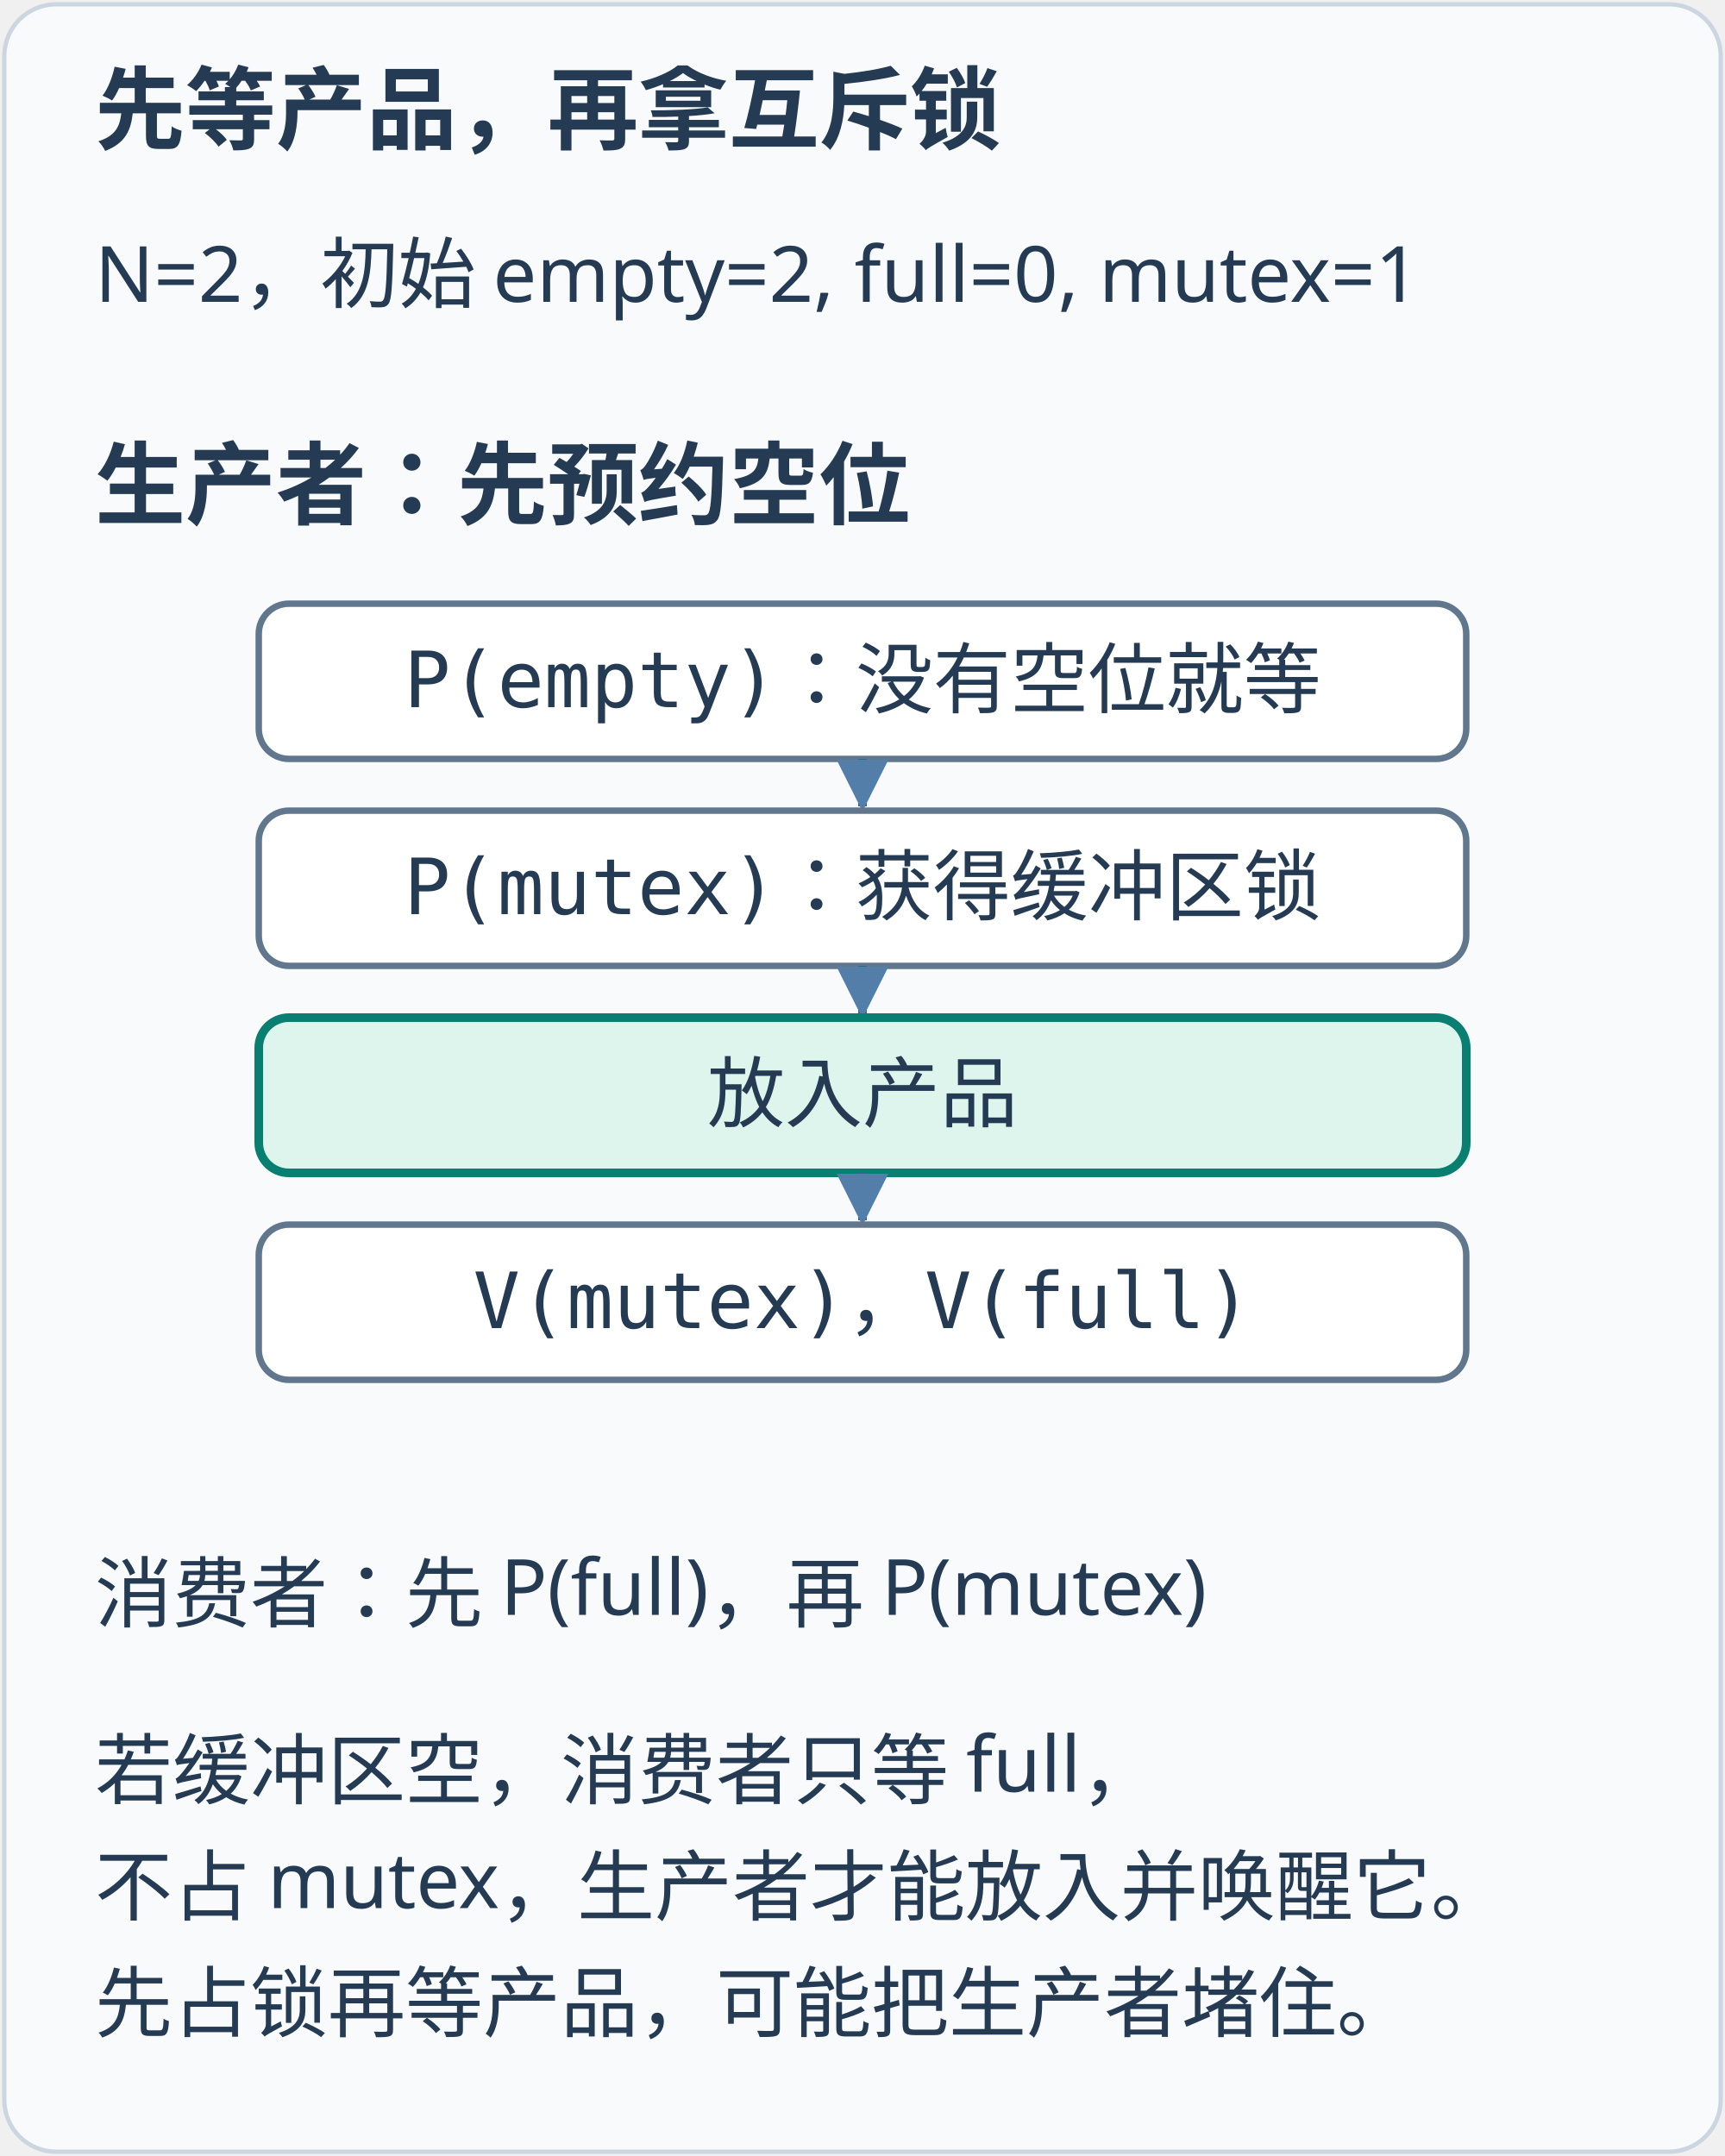
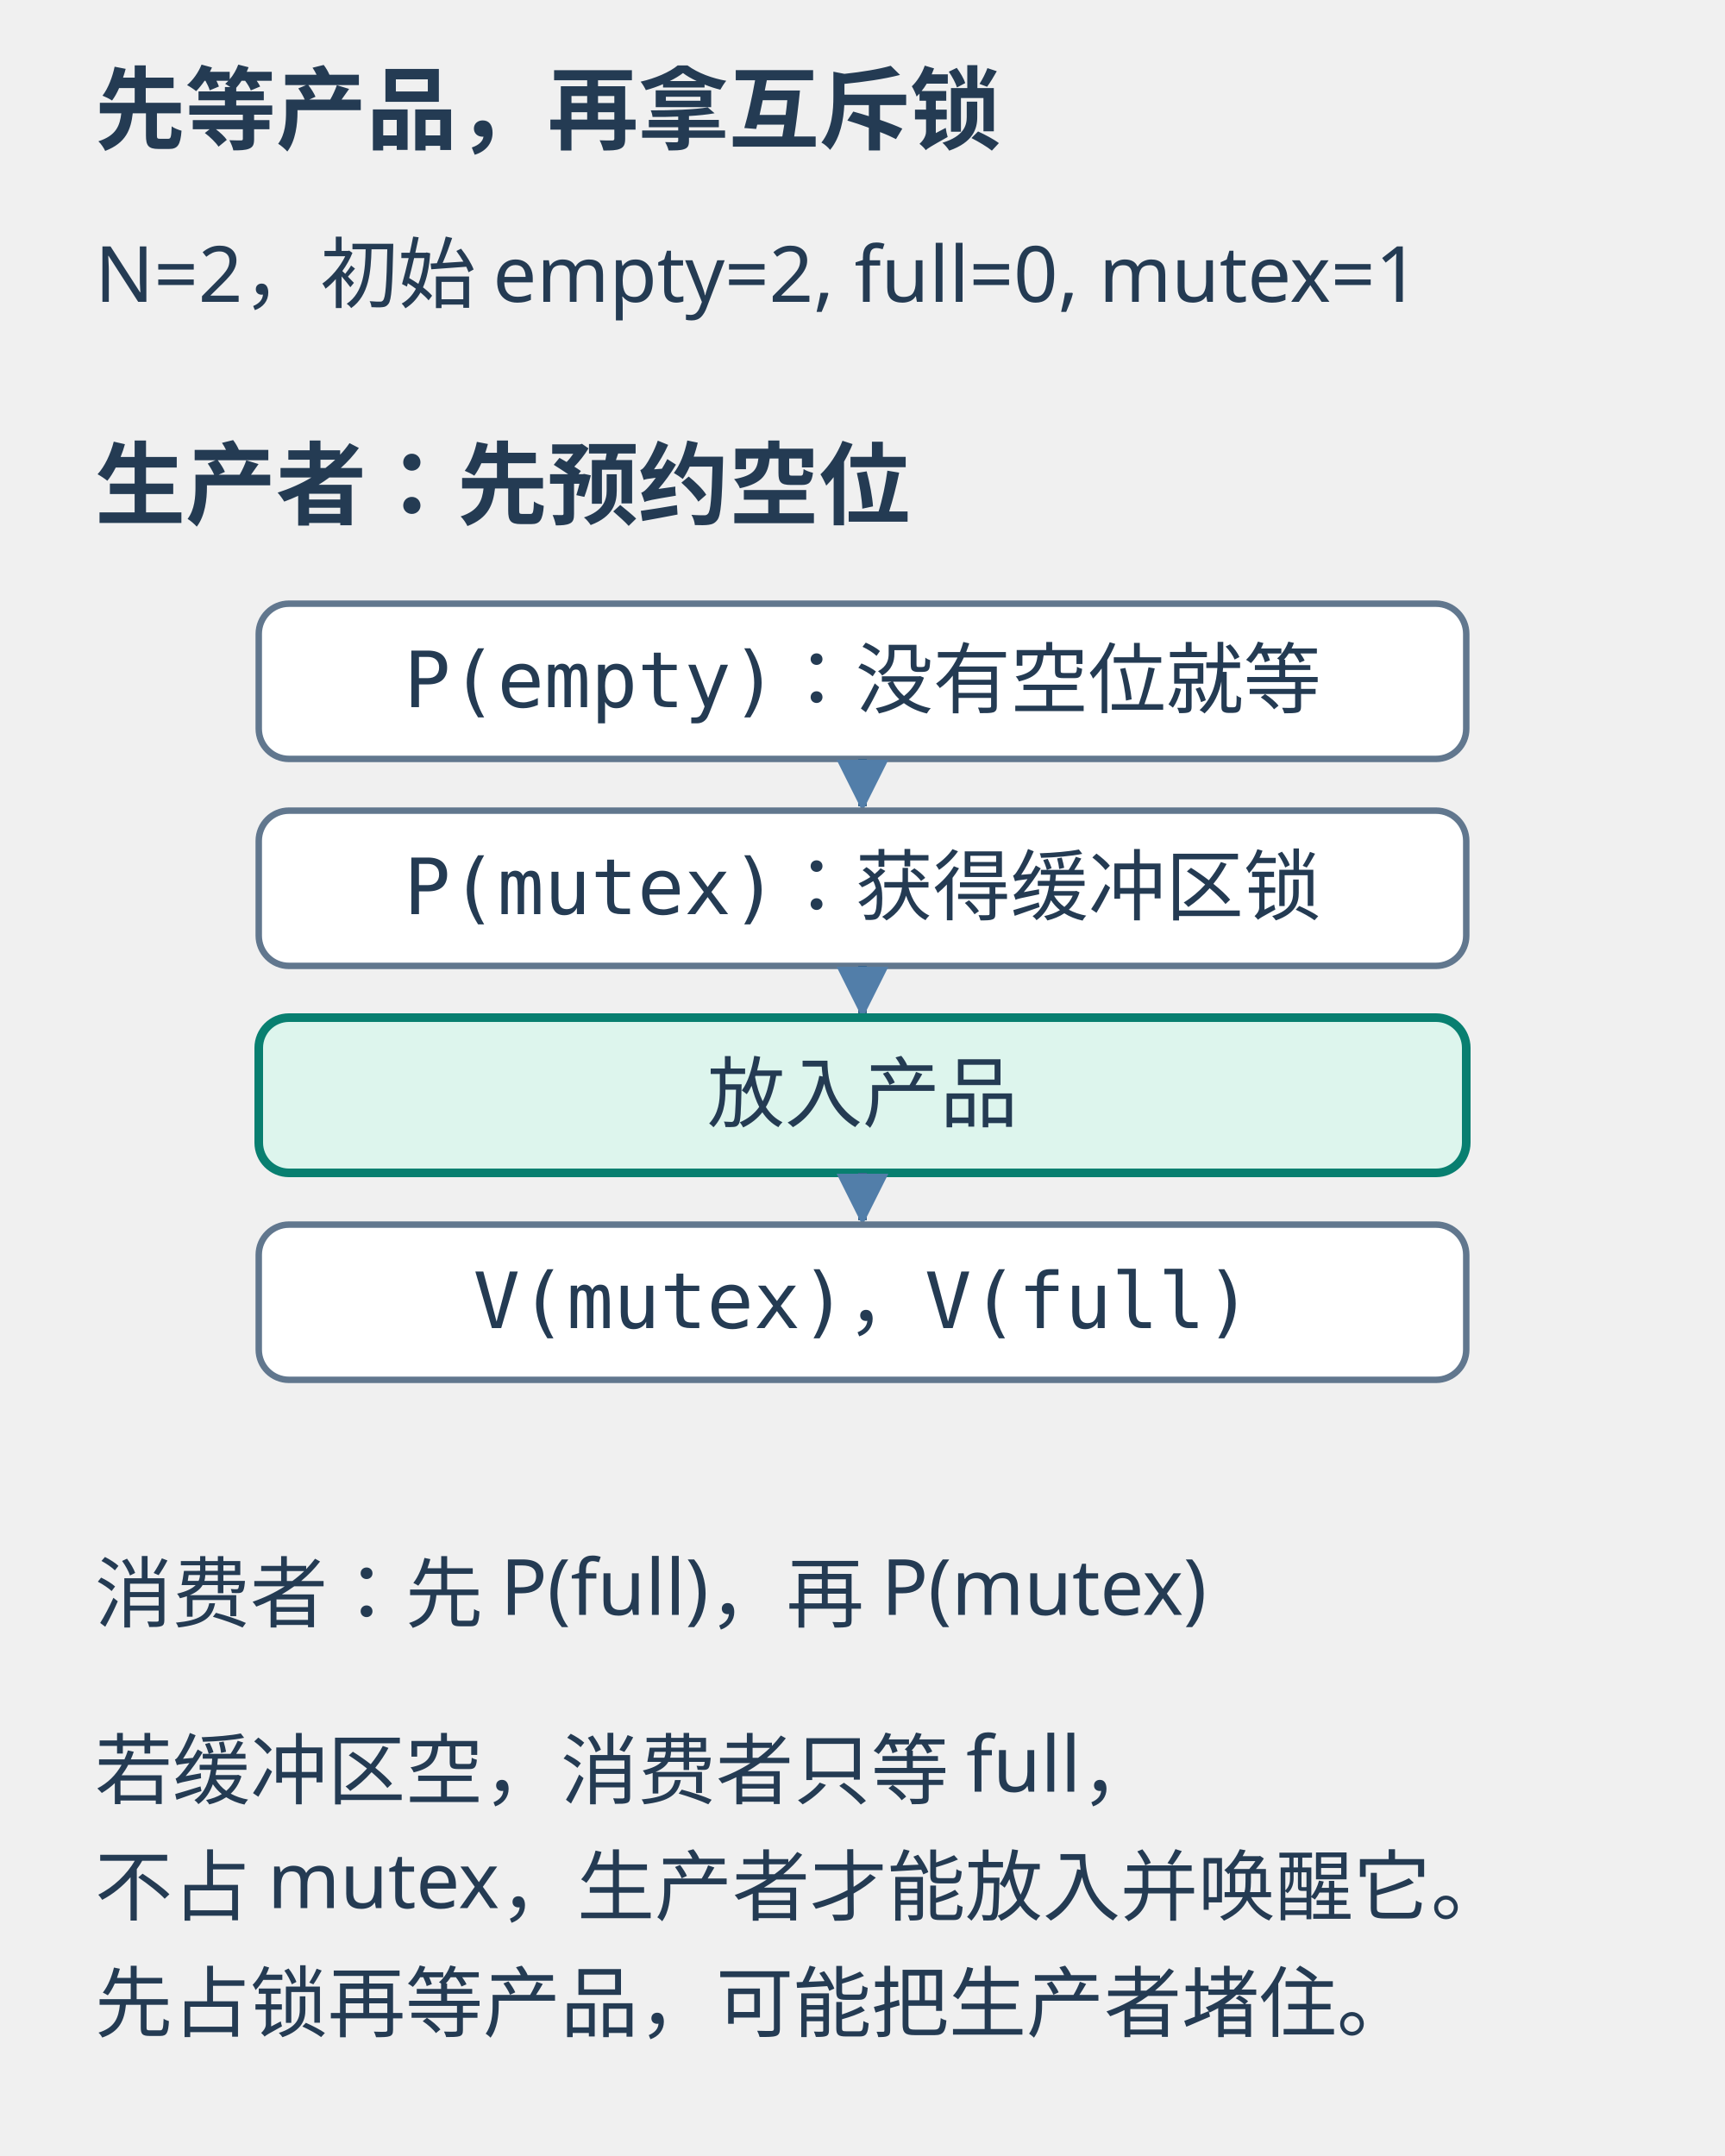
<svg xmlns="http://www.w3.org/2000/svg" viewBox="0 0 400 500" role="img" aria-labelledby="title desc" width="400" height="500">
  <defs>
    <style>text{font:18px system-ui,"Microsoft YaHei",sans-serif;fill:#243b53}.title{font-weight:700;font-size:21px}.mono{font-family:ui-monospace,Consolas,monospace}.box{fill:#fff;stroke:#61778e;stroke-width:1.5}.hi{fill:#ddf5ed;stroke:#087f70;stroke-width:2}.bg{fill:#f8fafc;stroke:#ccd6e0}.line{fill:none;stroke:#37648b;stroke-width:2;marker-end:url(#a)}.edge{fill:none;stroke:#61778e;stroke-width:2}.weight{paint-order:stroke;stroke:#f8fafc;stroke-width:7px;stroke-linejoin:round;fill:#175ea8;font-weight:700}@media(prefers-color-scheme:dark){text{fill:#e6edf5}.bg{fill:#142234;stroke:#42596f}.box{fill:#1b3045;stroke:#9ab0c5}.hi{fill:#17483e;stroke:#5ddcc1}.line,.edge{stroke:#a3c6ee}.weight{stroke:#142234;fill:#b6d9ff}}</style>
    <marker id="a" viewBox="0 0 10 10" refX="9" refY="5" markerWidth="6" markerHeight="6" orient="auto">
      <path d="M0 0L10 5L0 10Z" fill="#527ea9" />
    </marker>
  </defs>
-   <rect x="1" y="1" width="398" height="498" rx="12" class="bg" />
  <text x="22" y="33" class="title" text-anchor="start">先等产品，再拿互斥锁</text>
  <text x="22" y="70" class="" text-anchor="start">N=2，初始 empty=2, full=0, mutex=1</text>
  <text x="22" y="120" class="title" text-anchor="start">生产者：先预约空位</text>
  <rect x="60" y="140" width="280" height="36" rx="7" class="box" />
  <text x="200.0" y="164.0" class="mono" text-anchor="middle">P(empty)：没有空位就等</text>
  <path class="line" d="M200 176L200 187" />
  <rect x="60" y="188" width="280" height="36" rx="7" class="box" />
  <text x="200.0" y="212.0" class="mono" text-anchor="middle">P(mutex)：获得缓冲区锁</text>
  <path class="line" d="M200 224L200 235" />
  <rect x="60" y="236" width="280" height="36" rx="7" class="hi" />
  <text x="200.0" y="260.0" class="mono" text-anchor="middle">放入产品</text>
  <path class="line" d="M200 272L200 283" />
  <rect x="60" y="284" width="280" height="36" rx="7" class="box" />
  <text x="200.0" y="308.0" class="mono" text-anchor="middle">V(mutex)，V(full)</text>
  <text x="22" y="376" class="" text-anchor="start">消费者：先 P(full)，再 P(mutex)</text>
  <text x="22" y="417" class="" text-anchor="start">若缓冲区空，消费者只等 full，</text>
  <text x="22" y="444" class="" text-anchor="start">不占 mutex，生产者才能放入并唤醒它。</text>
  <text x="22" y="471" class="" text-anchor="start">先占锁再等产品，可能把生产者堵住。</text>
</svg>
